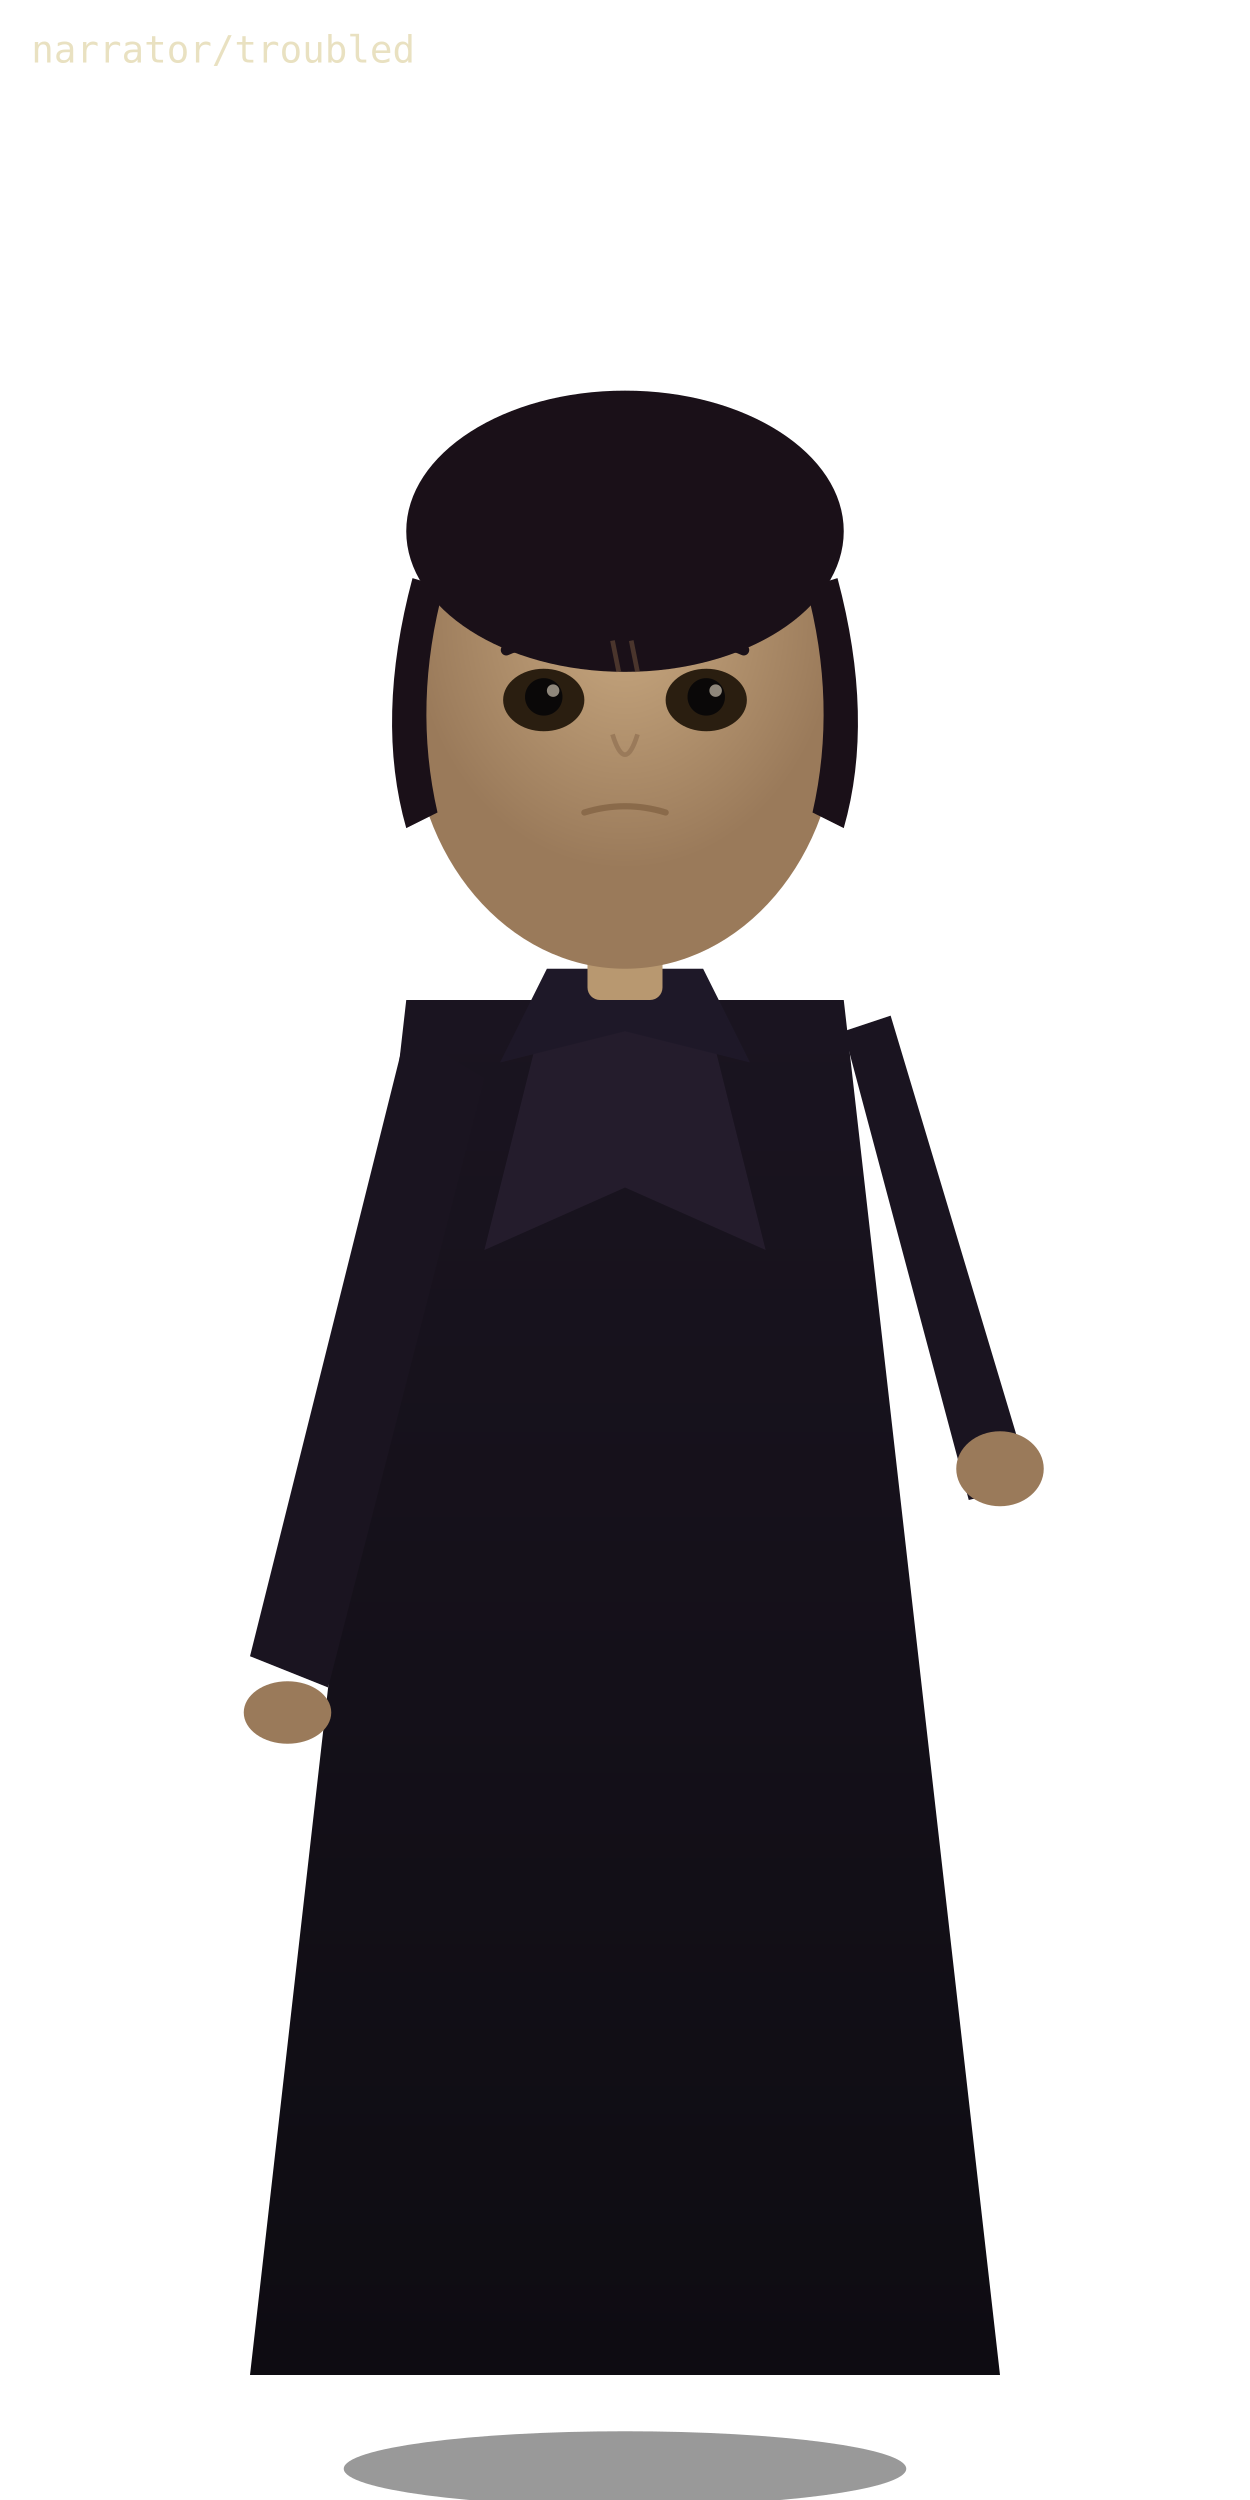
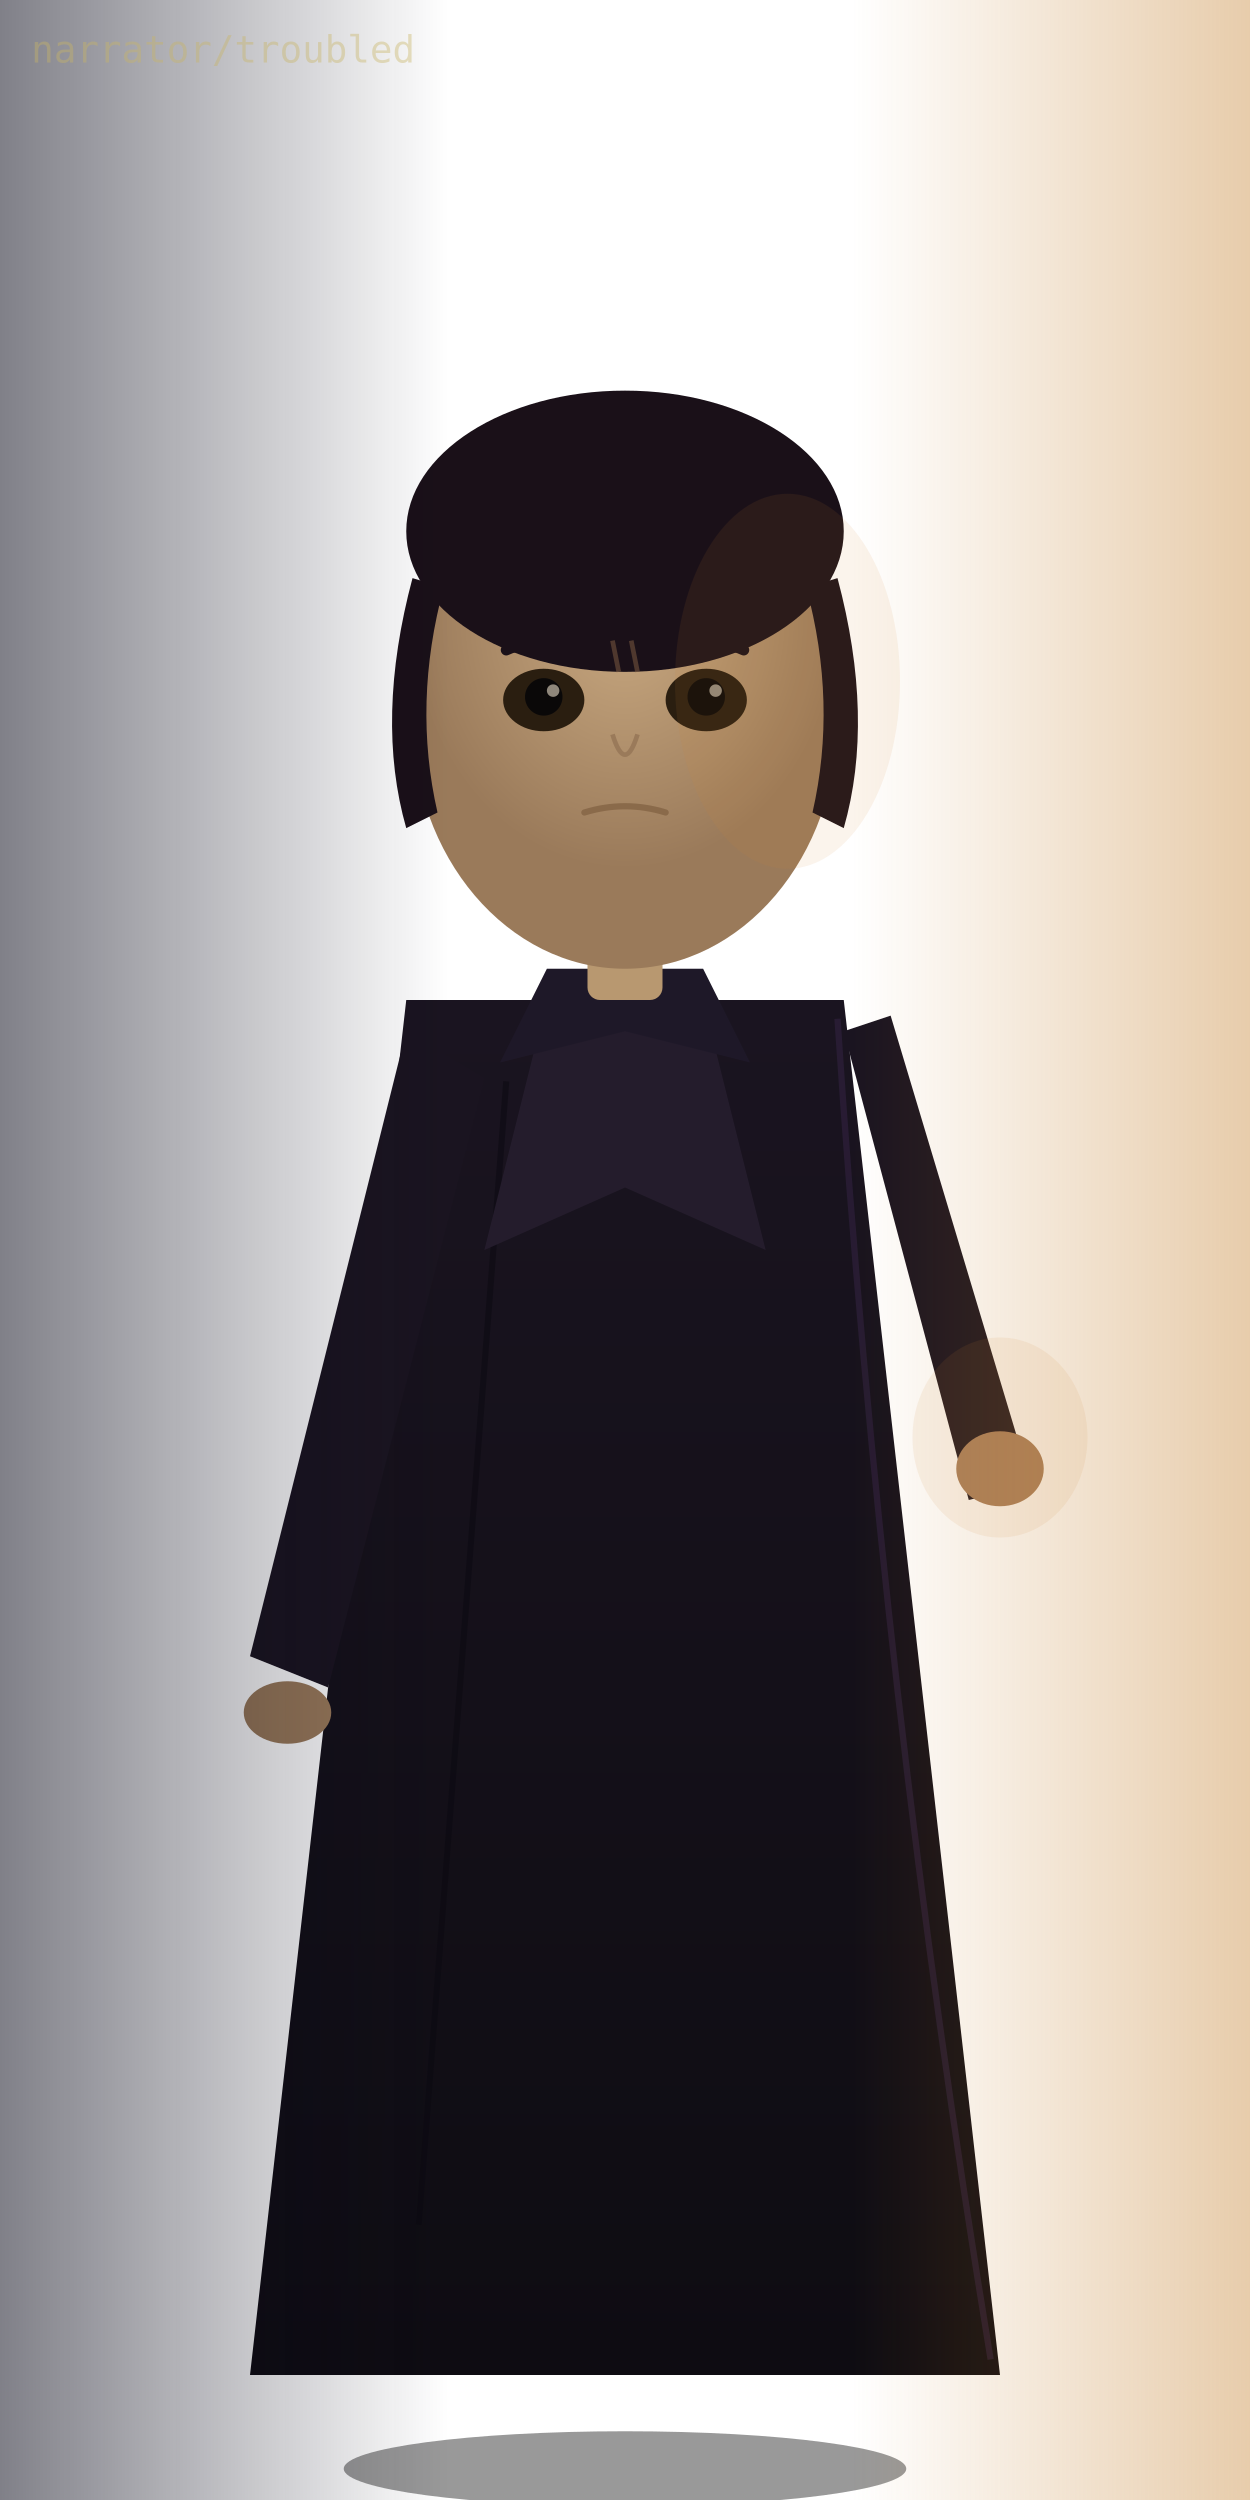
<svg xmlns="http://www.w3.org/2000/svg" viewBox="0 0 400 800" width="400" height="800">
  <defs>
    <linearGradient id="coat" x1="0" y1="0" x2="0" y2="1">
      <stop offset="0%" stop-color="#1a1420" />
      <stop offset="100%" stop-color="#0e0c12" />
    </linearGradient>
    <radialGradient id="face_light" cx="50%" cy="30%" r="50%">
      <stop offset="0%" stop-color="#c8a880" />
      <stop offset="100%" stop-color="#9a7a5a" />
    </radialGradient>
+     <linearGradient id="rim_r" x1="0" y1="0" x2="1" y2="0">
+       <stop offset="0%" stop-color="#c07820" stop-opacity="0" />
+       <stop offset="68%" stop-color="#c07820" stop-opacity="0" />
+       <stop offset="100%" stop-color="#c07820" stop-opacity="0.38" />
+     </linearGradient>
+     <linearGradient id="shadow_l" x1="0" y1="0" x2="1" y2="0">
+       <stop offset="0%" stop-color="#080818" stop-opacity="0.52" />
+       <stop offset="36%" stop-color="#080818" stop-opacity="0" />
+       <stop offset="100%" stop-color="#000" stop-opacity="0" />
+     </linearGradient>
  </defs>
  <ellipse cx="200" cy="790" rx="90" ry="12" fill="#000" opacity="0.4" />
  <path d="M 130,320 L 80,760 L 320,760 L 270,320 Z" fill="url(#coat)" />
+   <line x1="162" y1="346" x2="134" y2="712" stroke="#0a0810" stroke-width="2" opacity="0.50" />
+   <path d="M 268,326 Q 282,542 317,755" stroke="#38264a" stroke-width="2" fill="none" opacity="0.46" />
  <path d="M 175,320 L 155,400 L 200,380 L 245,400 L 225,320 Z" fill="#241c2c" />
  <path d="M 175,310 L 160,340 L 200,330 L 240,340 L 225,310 Z" fill="#1e1828" />
  <path d="M 130,330 L 80,530 L 105,540 L 155,345 Z" fill="#1a1420" />
  <path d="M 270,330 L 310,480 L 330,475 L 285,325 Z" fill="#1a1420" />
  <ellipse cx="92" cy="548" rx="14" ry="10" fill="#9a7a5a" />
-   <ellipse cx="320" cy="470" rx="14" ry="12" fill="#9a7a5a" />
+   <ellipse cx="320" cy="470" rx="14" ry="12" fill="#a88060" />
  <rect x="188" y="255" width="24" height="65" fill="#b89870" rx="4" />
  <ellipse cx="200" cy="230" rx="68" ry="80" fill="url(#face_light)" />
  <ellipse cx="200" cy="170" rx="70" ry="45" fill="#1a1018" />
  <path d="M 132,185 Q 120,230 130,265 L 140,260 Q 132,225 142,188 Z" fill="#1a1018" />
  <path d="M 268,185 Q 280,230 270,265 L 260,260 Q 268,225 258,188 Z" fill="#1a1018" />
  <ellipse cx="174" cy="224" rx="13" ry="10" fill="#2a1e10" />
  <ellipse cx="226" cy="224" rx="13" ry="10" fill="#2a1e10" />
  <ellipse cx="174" cy="223" rx="6" ry="6" fill="#0a0808" />
  <ellipse cx="226" cy="223" rx="6" ry="6" fill="#0a0808" />
  <ellipse cx="177" cy="221" rx="2" ry="2" fill="#e8dcc8" opacity="0.6" />
  <ellipse cx="229" cy="221" rx="2" ry="2" fill="#e8dcc8" opacity="0.6" />
  <path d="M 162,208 Q 173,203 187,209" fill="none" stroke="#1a1018" stroke-width="3.5" stroke-linecap="round" />
  <path d="M 213,209 Q 227,203 238,208" fill="none" stroke="#1a1018" stroke-width="3.5" stroke-linecap="round" />
-   <line x1="196" y1="205" x2="198" y2="215" stroke="#7a5a40" stroke-width="1.5" opacity="0.5" />
-   <line x1="202" y1="205" x2="204" y2="215" stroke="#7a5a40" stroke-width="1.5" opacity="0.5" />
+   <line x1="196" y1="205" x2="198" y2="215" stroke="#7a5a40" stroke-width="1.5" opacity="0.55" />
+   <line x1="202" y1="205" x2="204" y2="215" stroke="#7a5a40" stroke-width="1.5" opacity="0.55" />
  <path d="M 196,235 Q 200,248 204,235" fill="none" stroke="#9a7a5a" stroke-width="1.5" />
  <path d="M 187,260 Q 200,256 213,260" fill="none" stroke="#8a6a4a" stroke-width="2" stroke-linecap="round" />
+   <rect x="0" y="0" width="400" height="800" fill="url(#rim_r)" />
+   <rect x="0" y="0" width="400" height="800" fill="url(#shadow_l)" />
+   <ellipse cx="320" cy="460" rx="28" ry="32" fill="#d08030" opacity="0.10" />
+   <ellipse cx="252" cy="218" rx="36" ry="60" fill="#d08030" opacity="0.09" />
  <text x="10" y="20" font-family="monospace" font-size="12" fill="rgba(200,180,100,0.4)">narrator/troubled</text>
</svg>
